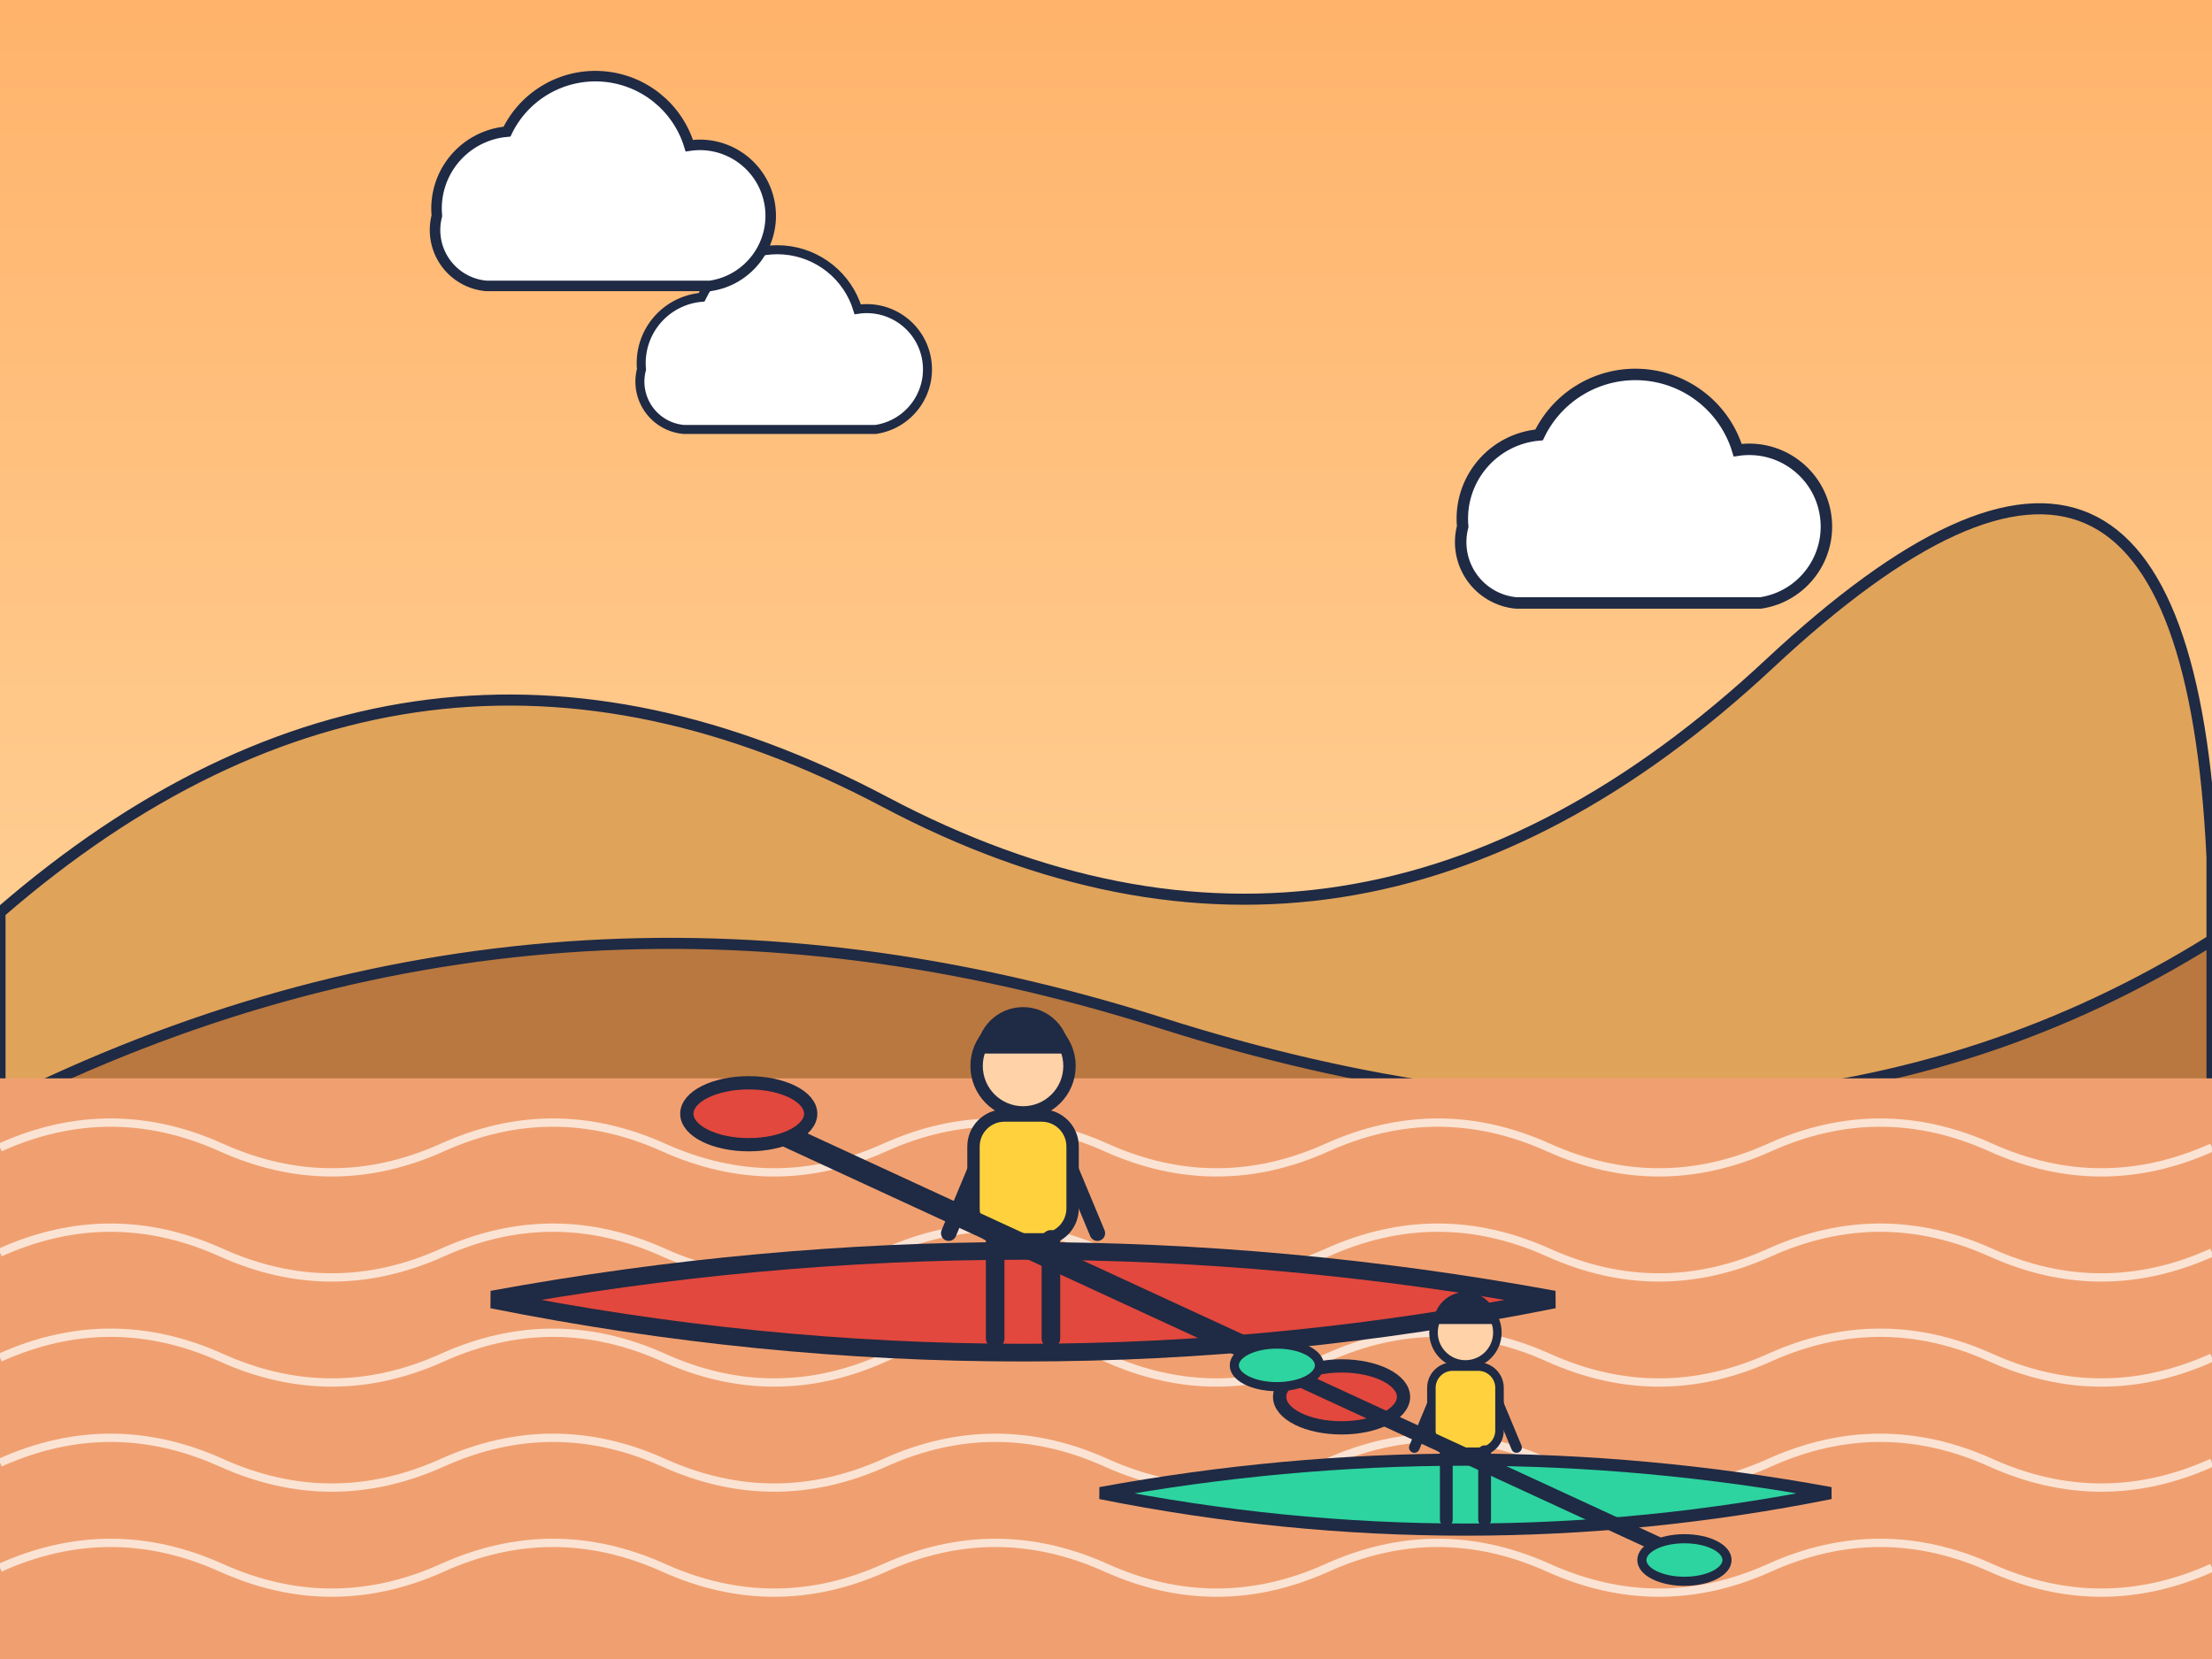
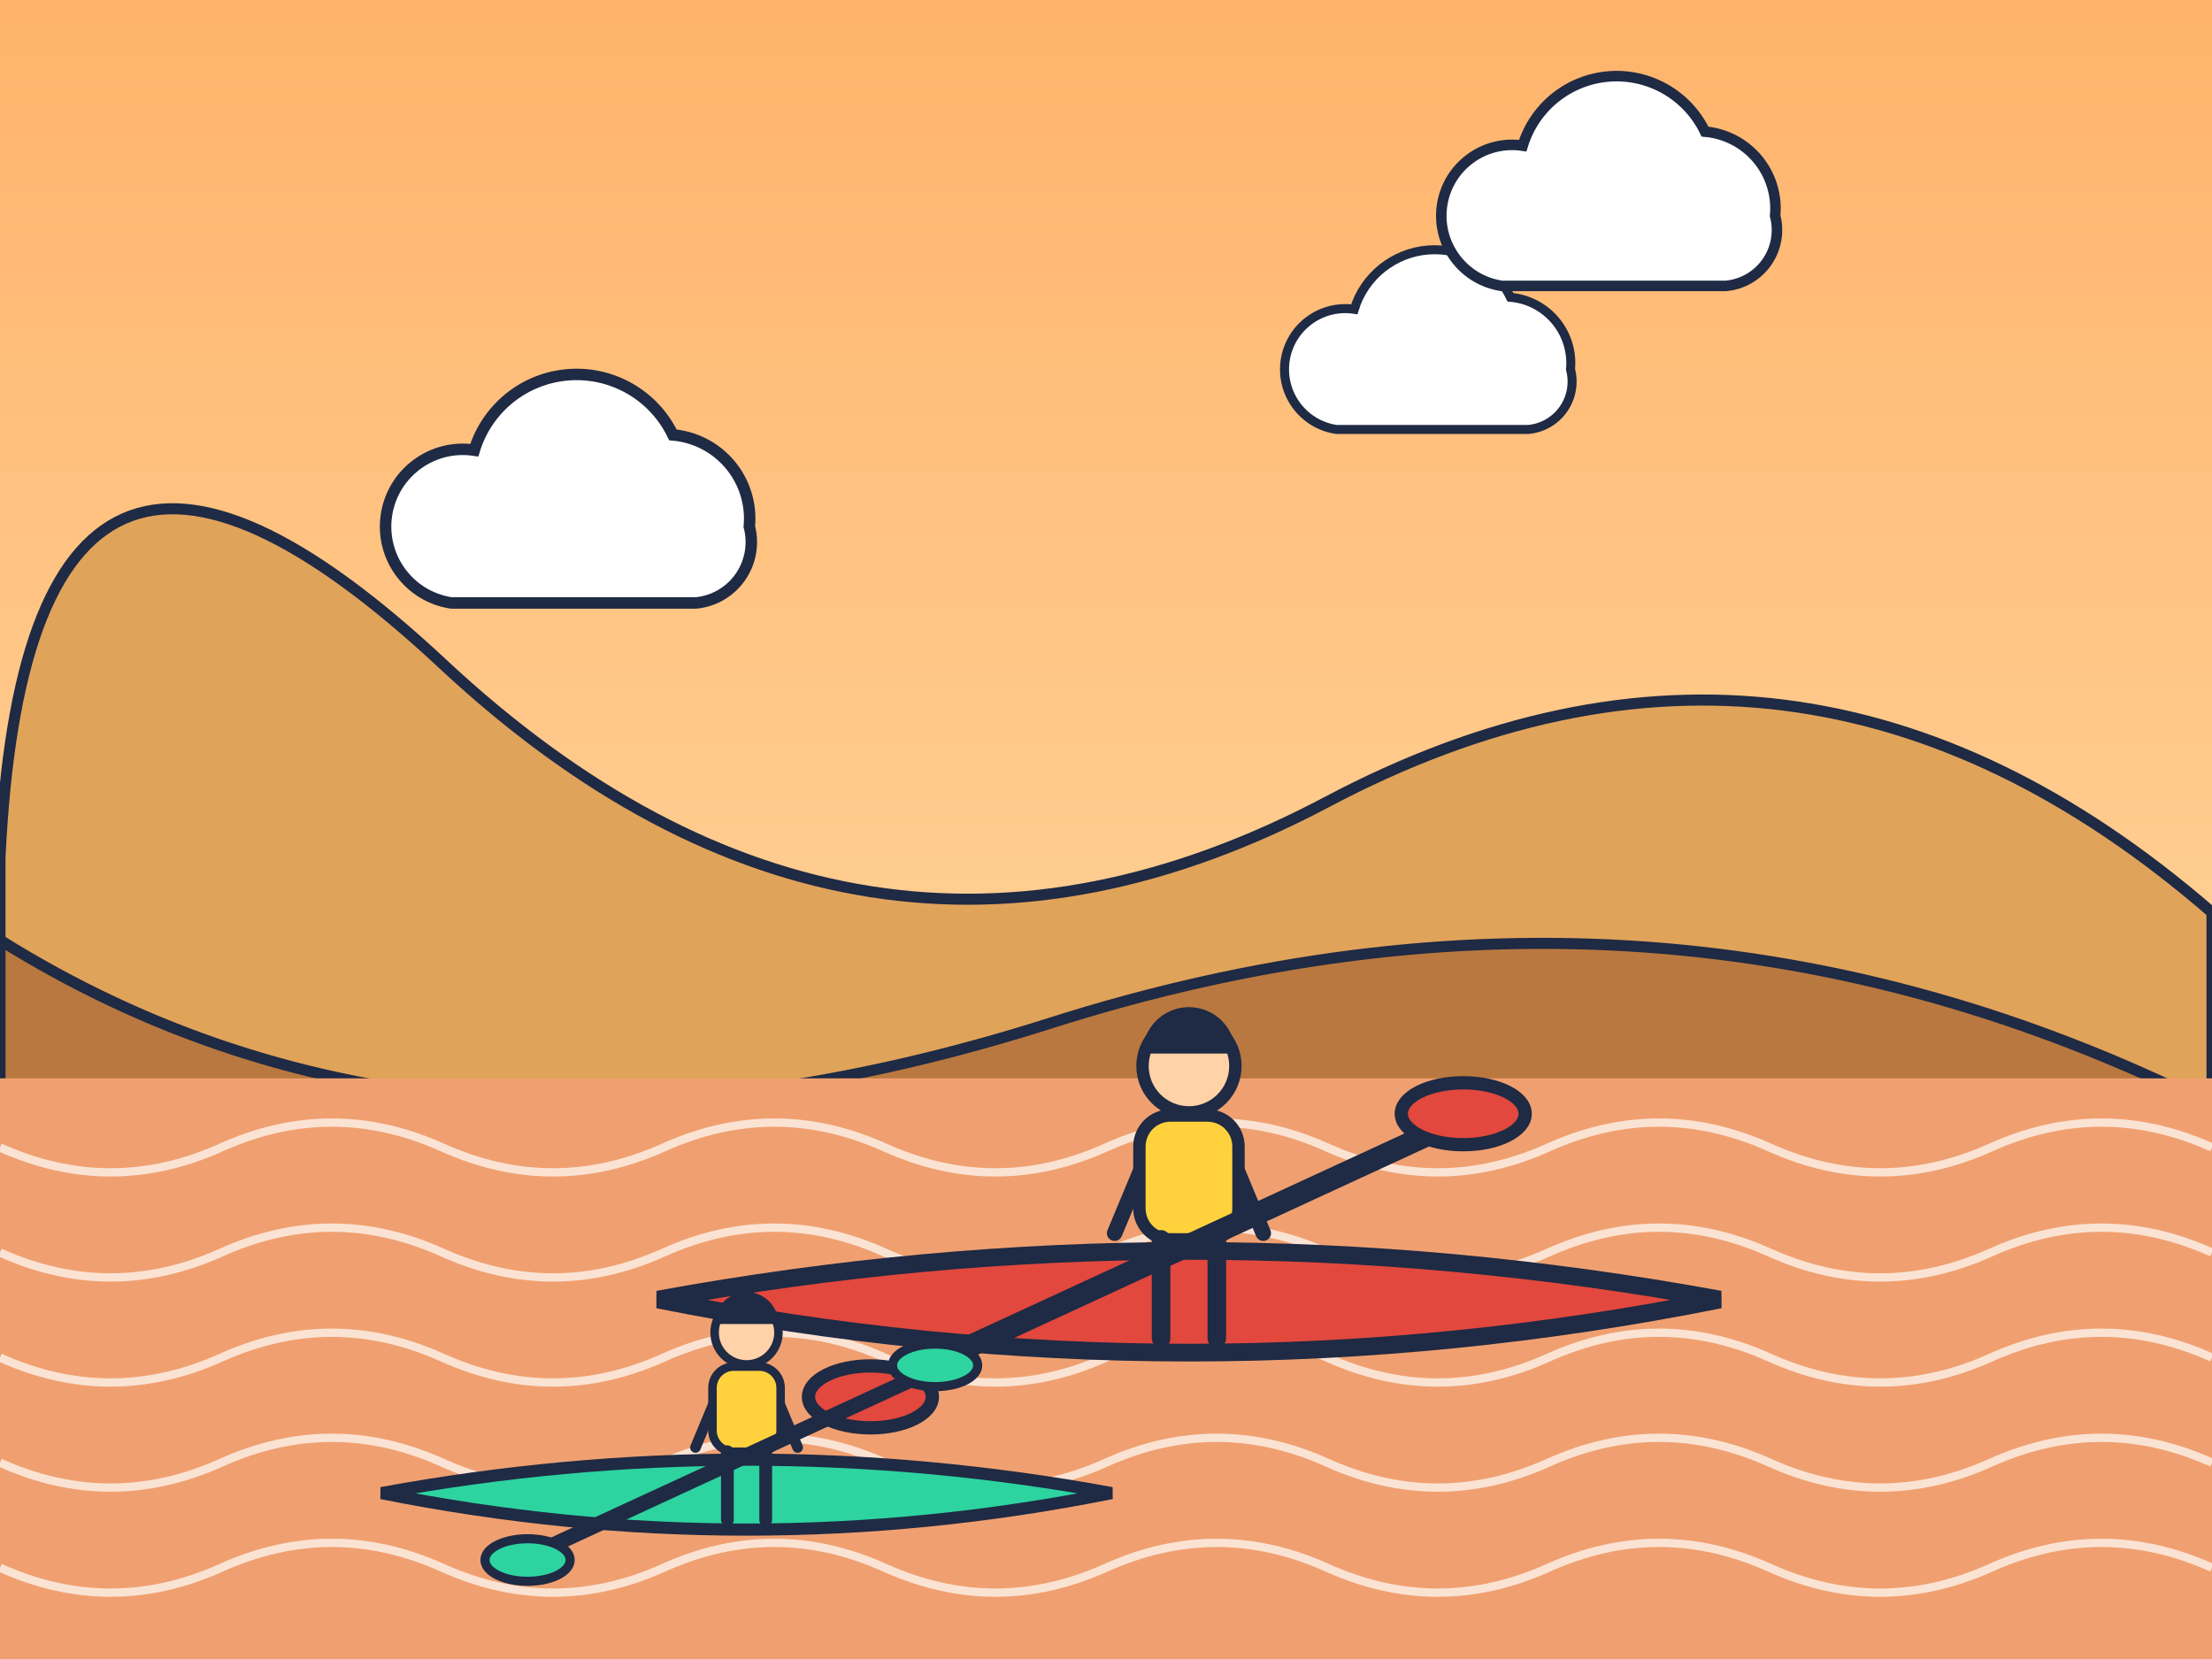
<svg xmlns="http://www.w3.org/2000/svg" viewBox="0 0 800 600" role="img">
-   <defs>
-     <linearGradient id="g" x1="0" y1="0" x2="0" y2="1">
-       <stop offset="0" stop-color="#ffb36b" />
-       <stop offset="1" stop-color="#ffe3b0" />
-     </linearGradient>
-   </defs>
-   <rect width="800" height="600" fill="url(#g)" />
-   <circle cx="160" cy="330" r="52" fill="#fff2a8" stroke="#1f2a44" stroke-width="4" />
-   <g transform="translate(232 101) scale(1.086215)" fill="#fff" stroke="#1f2a44" stroke-width="3">
-     <path d="M0 30 a22 22 0 0 1 20-24 a28 28 0 0 1 52 4 a20 20 0 0 1 6 40 H14 a16 16 0 0 1-14-20z" />
-   </g>
-   <g transform="translate(529 149) scale(1.381435)" fill="#fff" stroke="#1f2a44" stroke-width="3">
-     <path d="M0 30 a22 22 0 0 1 20-24 a28 28 0 0 1 52 4 a20 20 0 0 1 6 40 H14 a16 16 0 0 1-14-20z" />
-   </g>
-   <g transform="translate(158 40) scale(1.267934)" fill="#fff" stroke="#1f2a44" stroke-width="3">
-     <path d="M0 30 a22 22 0 0 1 20-24 a28 28 0 0 1 52 4 a20 20 0 0 1 6 40 H14 a16 16 0 0 1-14-20z" />
-   </g>
-   <path d="M0 330 Q150 200 320 290 T640 240 T800 310 V600 H0z" fill="#e0a35a" stroke="#1f2a44" stroke-width="4" />
-   <path d="M0 400 Q200 300 420 370 T800 340 V600 H0z" fill="#b9783f" stroke="#1f2a44" stroke-width="4" />
-   <path d="M0 480 Q260 390 520 460 T800 430 V600 H0z" fill="#8a5a35" stroke="#1f2a44" stroke-width="4" />
-   <rect y="390" width="800" height="210" fill="#f0a070" />
-   <path d="M0 415 q40 -18 80 0 t80 0 t80 0 t80 0 t80 0 t80 0 t80 0 t80 0 t80 0 t80 0" stroke="#fff" stroke-width="3" fill="none" opacity=".7" />
-   <path d="M0 453 q40 -18 80 0 t80 0 t80 0 t80 0 t80 0 t80 0 t80 0 t80 0 t80 0 t80 0" stroke="#fff" stroke-width="3" fill="none" opacity=".7" />
-   <path d="M0 491 q40 -18 80 0 t80 0 t80 0 t80 0 t80 0 t80 0 t80 0 t80 0 t80 0 t80 0" stroke="#fff" stroke-width="3" fill="none" opacity=".7" />
-   <path d="M0 529 q40 -18 80 0 t80 0 t80 0 t80 0 t80 0 t80 0 t80 0 t80 0 t80 0 t80 0" stroke="#fff" stroke-width="3" fill="none" opacity=".7" />
-   <path d="M0 567 q40 -18 80 0 t80 0 t80 0 t80 0 t80 0 t80 0 t80 0 t80 0 t80 0 t80 0" stroke="#fff" stroke-width="3" fill="none" opacity=".7" />
-   <g transform="translate(370 470) scale(1.6)">
-     <path d="M-120 0 Q0 24 120 0 Q0 -22 -120 0z" fill="#e2483d" stroke="#1f2a44" stroke-width="4" />
-     <g transform="translate(0 -8) scale(0.7)">
-       <path d="M-14 -34 L-24 -10 M14 -34 L24 -10" stroke="#1f2a44" stroke-width="5" fill="none" stroke-linecap="round" />
-       <rect x="-16" y="-48" width="32" height="40" rx="10" fill="#ffd23d" stroke="#1f2a44" stroke-width="4" />
-       <path d="M-9 -8 V24 M9 -8 V24" stroke="#1f2a44" stroke-width="6" stroke-linecap="round" />
-       <circle cx="0" cy="-64" r="15" fill="#ffd2a8" stroke="#1f2a44" stroke-width="4" />
-       <path d="M-15 -68 a15 15 0 0 1 30 0z" fill="#1f2a44" />
+   <g transform="translate(800 0) scale(-1 1)">
+     <defs>
+       <linearGradient id="g" x1="0" y1="0" x2="0" y2="1">
+         <stop offset="0" stop-color="#ffb36b" />
+         <stop offset="1" stop-color="#ffe3b0" />
+       </linearGradient>
+     </defs>
+     <rect width="800" height="600" fill="url(#g)" />
+     <circle cx="160" cy="330" r="52" fill="#fff2a8" stroke="#1f2a44" stroke-width="4" />
+     <g transform="translate(232 101) scale(1.086215)" fill="#fff" stroke="#1f2a44" stroke-width="3">
+       <path d="M0 30 a22 22 0 0 1 20-24 a28 28 0 0 1 52 4 a20 20 0 0 1 6 40 H14 a16 16 0 0 1-14-20z" />
    </g>
-     <path d="M-60 -40 L70 20" stroke="#1f2a44" stroke-width="5" />
-     <ellipse cx="-62" cy="-42" rx="14" ry="7" fill="#e2483d" stroke="#1f2a44" stroke-width="3" />
-     <ellipse cx="72" cy="22" rx="14" ry="7" fill="#e2483d" stroke="#1f2a44" stroke-width="3" />
-   </g>
-   <g transform="translate(530 540) scale(1.1)">
-     <path d="M-120 0 Q0 24 120 0 Q0 -22 -120 0z" fill="#2dd4a0" stroke="#1f2a44" stroke-width="4" />
-     <g transform="translate(0 -8) scale(0.7)">
-       <path d="M-14 -34 L-24 -10 M14 -34 L24 -10" stroke="#1f2a44" stroke-width="5" fill="none" stroke-linecap="round" />
-       <rect x="-16" y="-48" width="32" height="40" rx="10" fill="#ffd23d" stroke="#1f2a44" stroke-width="4" />
-       <path d="M-9 -8 V24 M9 -8 V24" stroke="#1f2a44" stroke-width="6" stroke-linecap="round" />
-       <circle cx="0" cy="-64" r="15" fill="#ffd2a8" stroke="#1f2a44" stroke-width="4" />
-       <path d="M-15 -68 a15 15 0 0 1 30 0z" fill="#1f2a44" />
+     <g transform="translate(529 149) scale(1.381435)" fill="#fff" stroke="#1f2a44" stroke-width="3">
+       <path d="M0 30 a22 22 0 0 1 20-24 a28 28 0 0 1 52 4 a20 20 0 0 1 6 40 H14 a16 16 0 0 1-14-20z" />
    </g>
-     <path d="M-60 -40 L70 20" stroke="#1f2a44" stroke-width="5" />
-     <ellipse cx="-62" cy="-42" rx="14" ry="7" fill="#2dd4a0" stroke="#1f2a44" stroke-width="3" />
-     <ellipse cx="72" cy="22" rx="14" ry="7" fill="#2dd4a0" stroke="#1f2a44" stroke-width="3" />
+     <g transform="translate(158 40) scale(1.267934)" fill="#fff" stroke="#1f2a44" stroke-width="3">
+       <path d="M0 30 a22 22 0 0 1 20-24 a28 28 0 0 1 52 4 a20 20 0 0 1 6 40 H14 a16 16 0 0 1-14-20z" />
+     </g>
+     <path d="M0 330 Q150 200 320 290 T640 240 T800 310 V600 H0z" fill="#e0a35a" stroke="#1f2a44" stroke-width="4" />
+     <path d="M0 400 Q200 300 420 370 T800 340 V600 H0z" fill="#b9783f" stroke="#1f2a44" stroke-width="4" />
+     <path d="M0 480 Q260 390 520 460 T800 430 V600 H0z" fill="#8a5a35" stroke="#1f2a44" stroke-width="4" />
+     <rect y="390" width="800" height="210" fill="#f0a070" />
+     <path d="M0 415 q40 -18 80 0 t80 0 t80 0 t80 0 t80 0 t80 0 t80 0 t80 0 t80 0 t80 0" stroke="#fff" stroke-width="3" fill="none" opacity=".7" />
+     <path d="M0 453 q40 -18 80 0 t80 0 t80 0 t80 0 t80 0 t80 0 t80 0 t80 0 t80 0 t80 0" stroke="#fff" stroke-width="3" fill="none" opacity=".7" />
+     <path d="M0 491 q40 -18 80 0 t80 0 t80 0 t80 0 t80 0 t80 0 t80 0 t80 0 t80 0 t80 0" stroke="#fff" stroke-width="3" fill="none" opacity=".7" />
+     <path d="M0 529 q40 -18 80 0 t80 0 t80 0 t80 0 t80 0 t80 0 t80 0 t80 0 t80 0 t80 0" stroke="#fff" stroke-width="3" fill="none" opacity=".7" />
+     <path d="M0 567 q40 -18 80 0 t80 0 t80 0 t80 0 t80 0 t80 0 t80 0 t80 0 t80 0 t80 0" stroke="#fff" stroke-width="3" fill="none" opacity=".7" />
+     <g transform="translate(370 470) scale(1.6)">
+       <path d="M-120 0 Q0 24 120 0 Q0 -22 -120 0z" fill="#e2483d" stroke="#1f2a44" stroke-width="4" />
+       <g transform="translate(0 -8) scale(0.7)">
+         <path d="M-14 -34 L-24 -10 M14 -34 L24 -10" stroke="#1f2a44" stroke-width="5" fill="none" stroke-linecap="round" />
+         <rect x="-16" y="-48" width="32" height="40" rx="10" fill="#ffd23d" stroke="#1f2a44" stroke-width="4" />
+         <path d="M-9 -8 V24 M9 -8 V24" stroke="#1f2a44" stroke-width="6" stroke-linecap="round" />
+         <circle cx="0" cy="-64" r="15" fill="#ffd2a8" stroke="#1f2a44" stroke-width="4" />
+         <path d="M-15 -68 a15 15 0 0 1 30 0z" fill="#1f2a44" />
+       </g>
+       <path d="M-60 -40 L70 20" stroke="#1f2a44" stroke-width="5" />
+       <ellipse cx="-62" cy="-42" rx="14" ry="7" fill="#e2483d" stroke="#1f2a44" stroke-width="3" />
+       <ellipse cx="72" cy="22" rx="14" ry="7" fill="#e2483d" stroke="#1f2a44" stroke-width="3" />
+     </g>
+     <g transform="translate(530 540) scale(1.1)">
+       <path d="M-120 0 Q0 24 120 0 Q0 -22 -120 0z" fill="#2dd4a0" stroke="#1f2a44" stroke-width="4" />
+       <g transform="translate(0 -8) scale(0.7)">
+         <path d="M-14 -34 L-24 -10 M14 -34 L24 -10" stroke="#1f2a44" stroke-width="5" fill="none" stroke-linecap="round" />
+         <rect x="-16" y="-48" width="32" height="40" rx="10" fill="#ffd23d" stroke="#1f2a44" stroke-width="4" />
+         <path d="M-9 -8 V24 M9 -8 V24" stroke="#1f2a44" stroke-width="6" stroke-linecap="round" />
+         <circle cx="0" cy="-64" r="15" fill="#ffd2a8" stroke="#1f2a44" stroke-width="4" />
+         <path d="M-15 -68 a15 15 0 0 1 30 0z" fill="#1f2a44" />
+       </g>
+       <path d="M-60 -40 L70 20" stroke="#1f2a44" stroke-width="5" />
+       <ellipse cx="-62" cy="-42" rx="14" ry="7" fill="#2dd4a0" stroke="#1f2a44" stroke-width="3" />
+       <ellipse cx="72" cy="22" rx="14" ry="7" fill="#2dd4a0" stroke="#1f2a44" stroke-width="3" />
+     </g>
  </g>
</svg>
